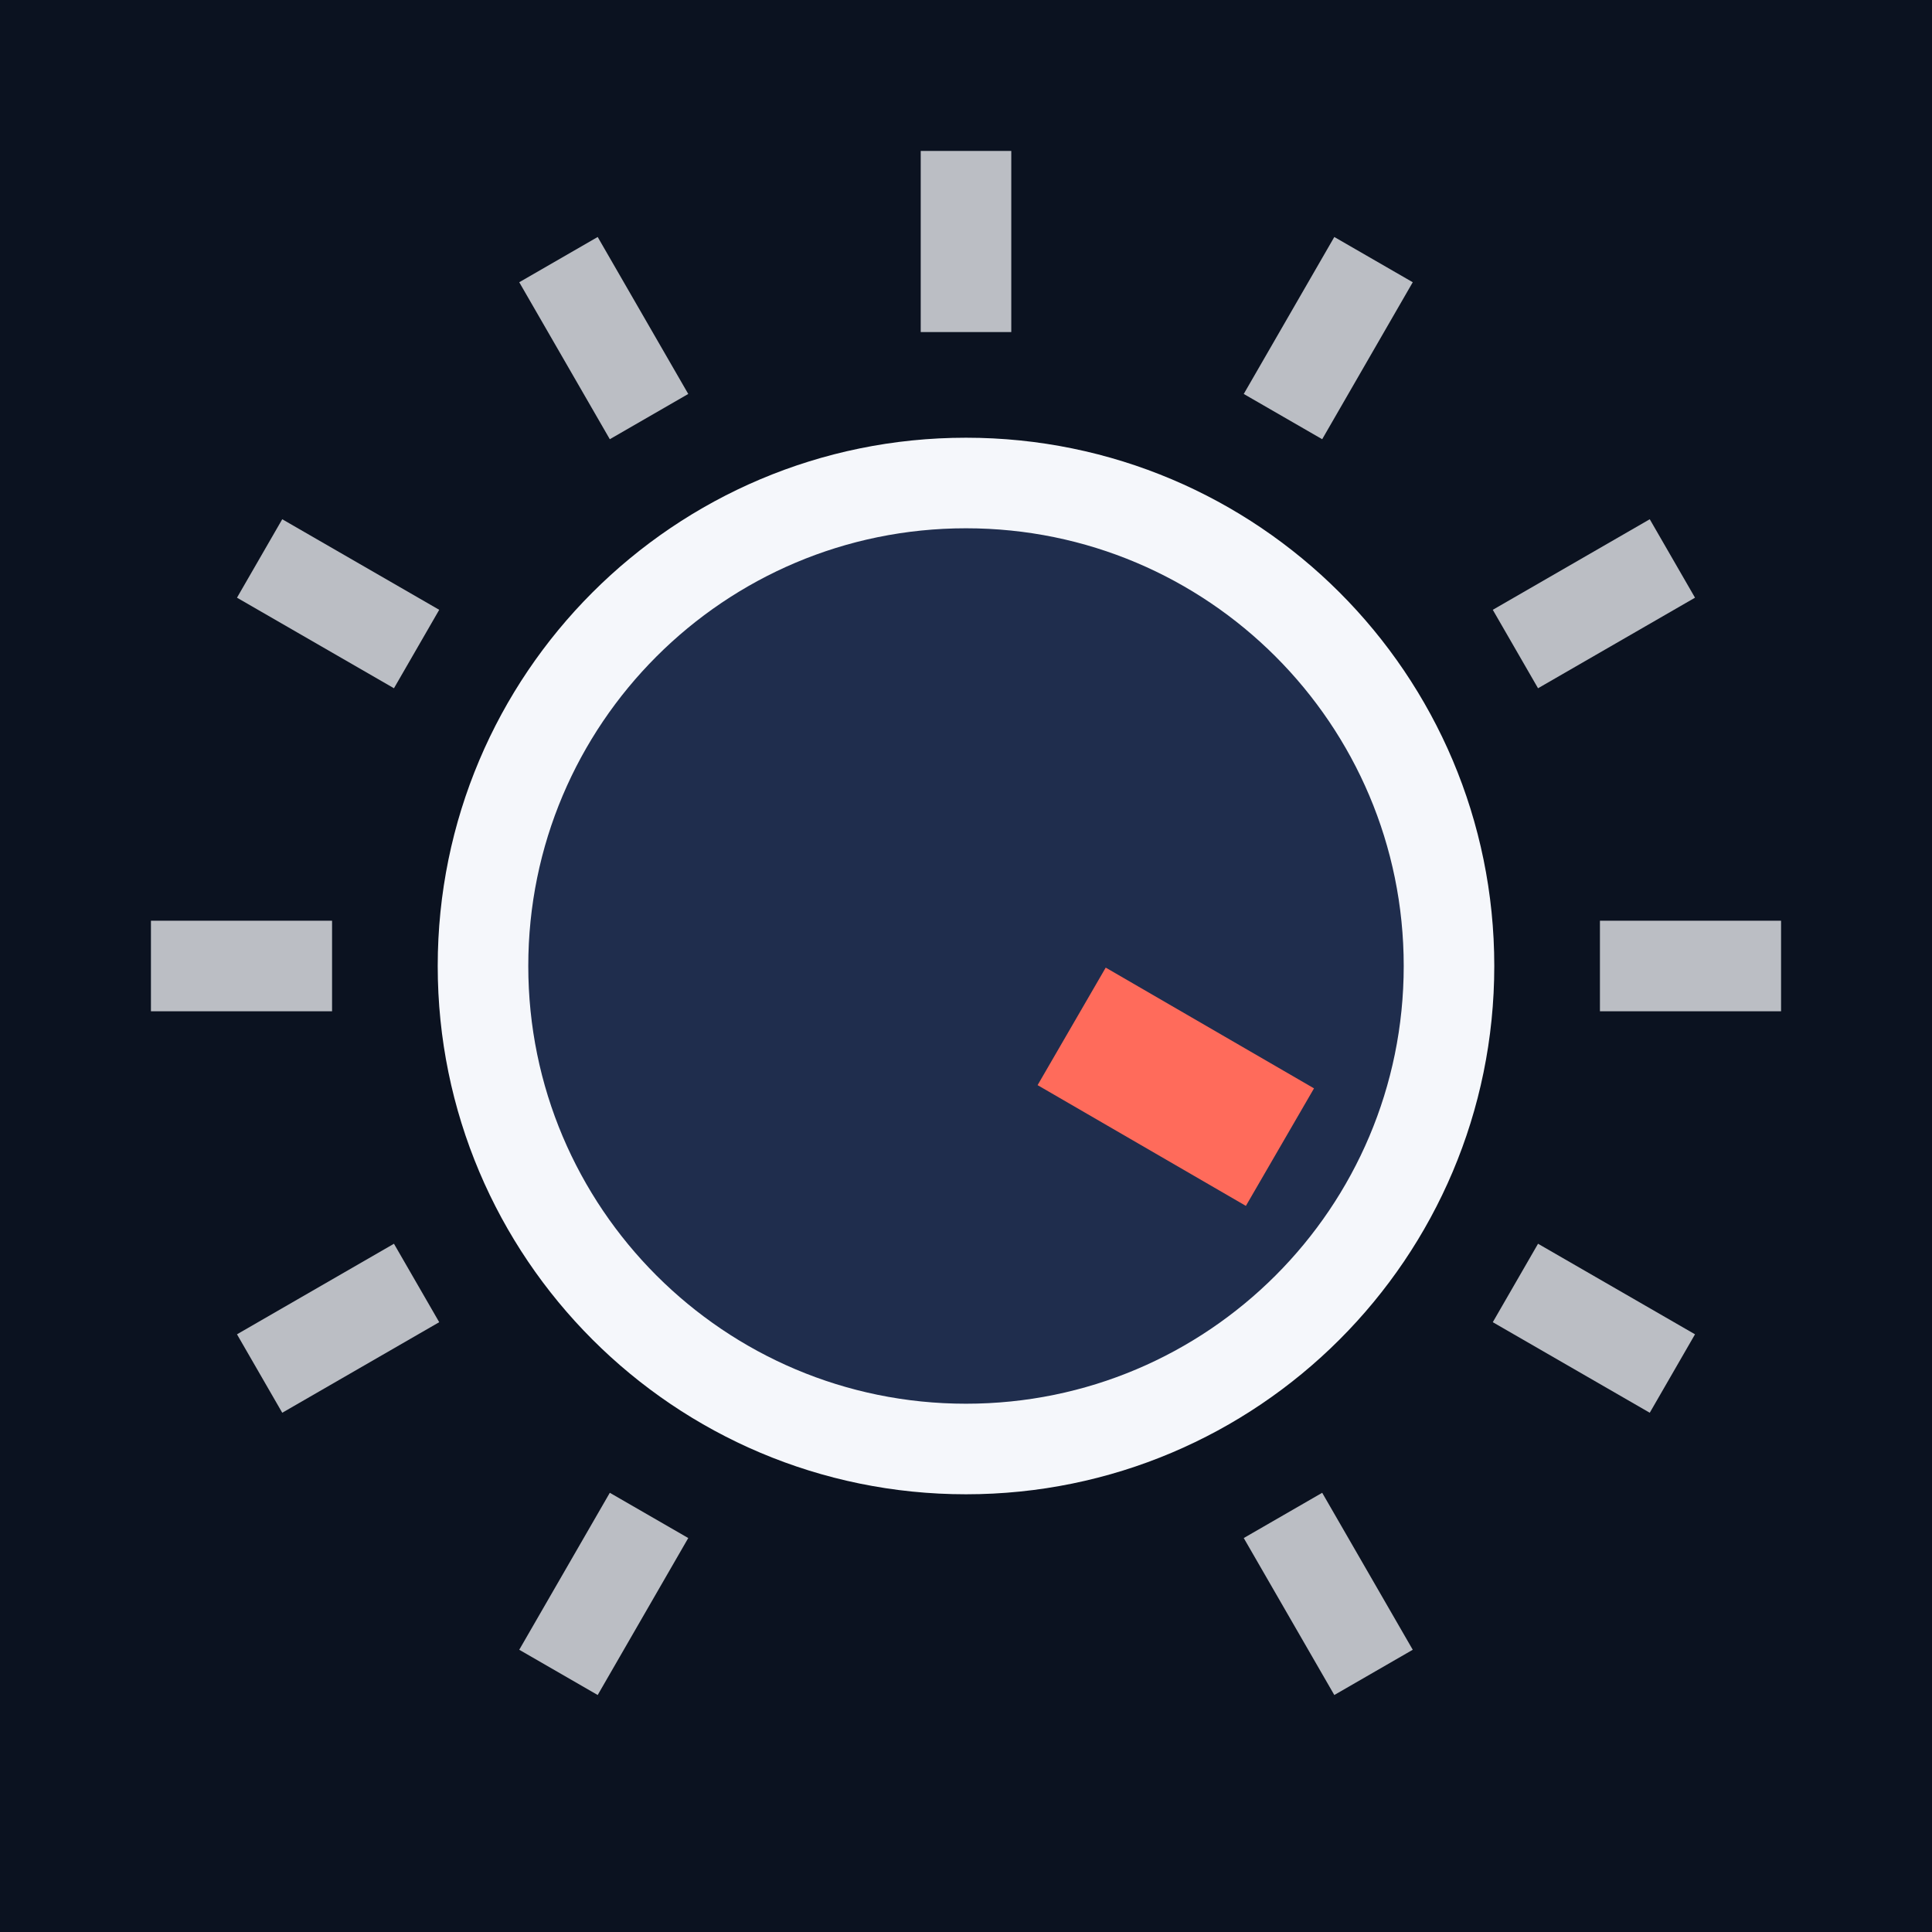
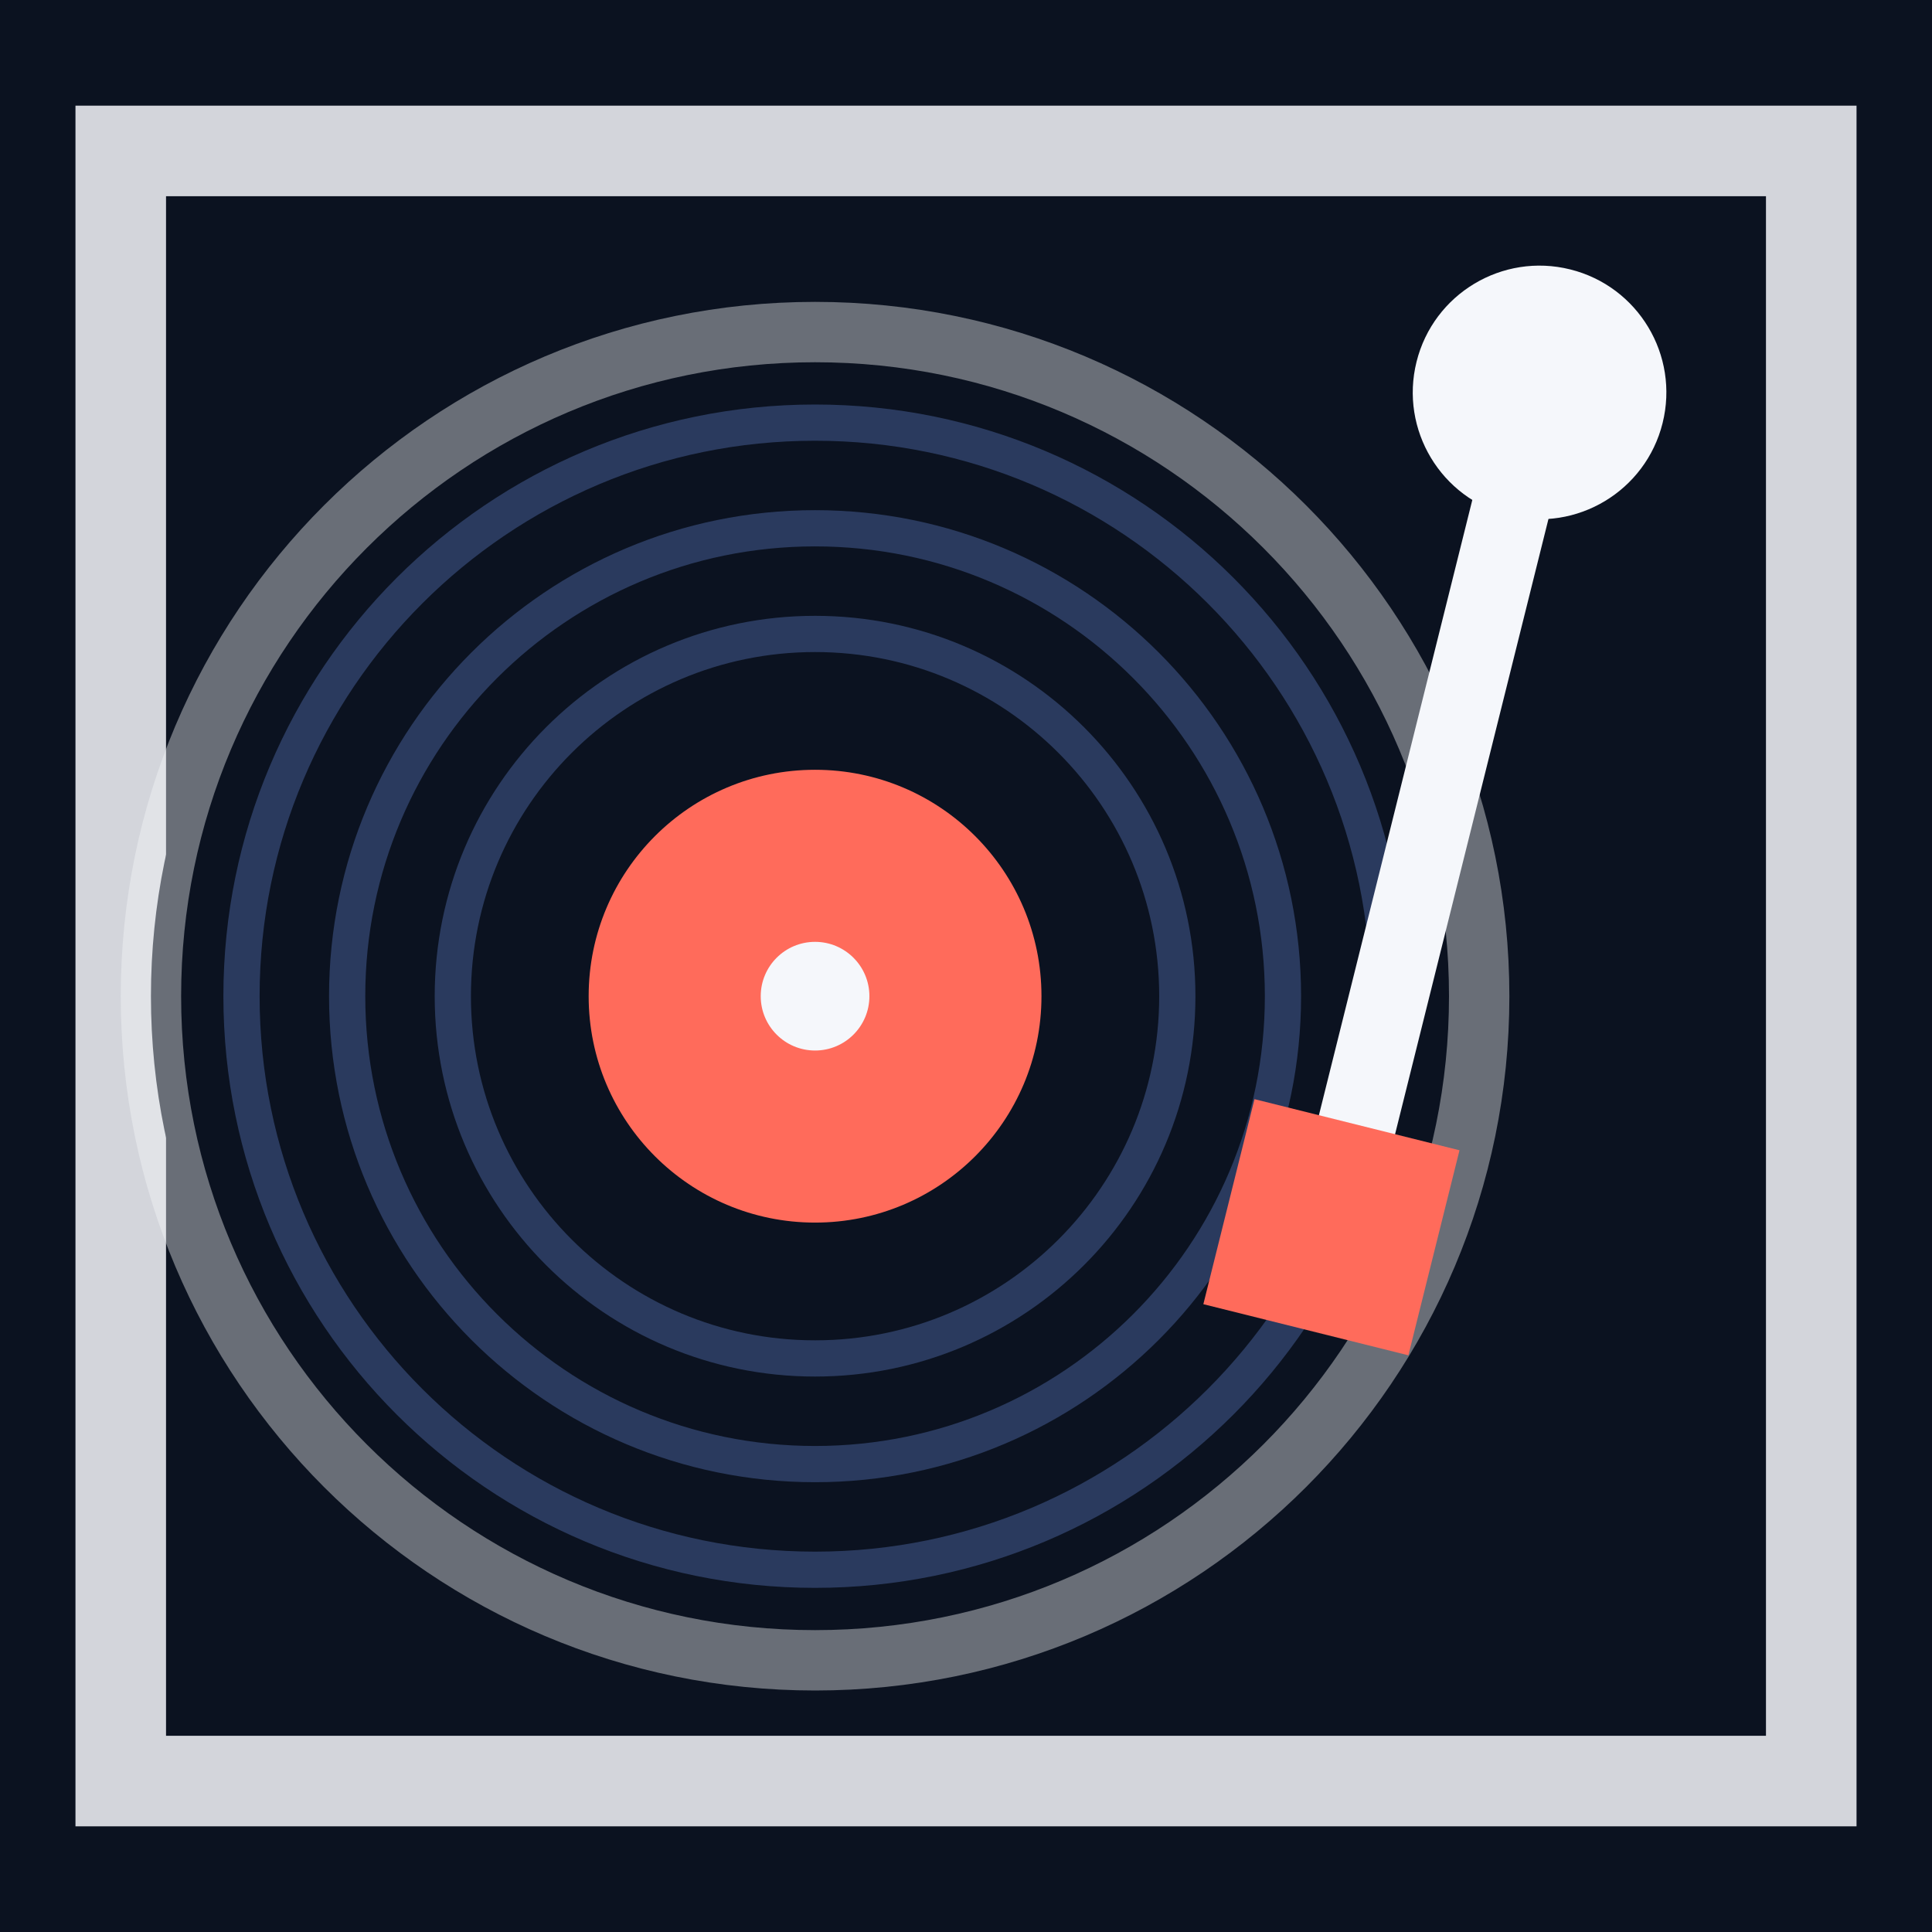
<svg xmlns="http://www.w3.org/2000/svg" viewBox="0 0 64 64">
  <rect width="64" height="64" fill="#0b1220" />
-   <g stroke="#f5f7fb" stroke-opacity=".75" stroke-width="3" stroke-linecap="butt">
-     <path d="M18.5 55.4L21.5 50.2" />
-     <path d="M8.6 45.5L13.8 42.5" />
-     <path d="M5.0 32.0L11.0 32.0" />
-     <path d="M8.6 18.5L13.8 21.5" />
-     <path d="M18.5 8.6L21.5 13.8" />
-     <path d="M32.0 5.0L32.0 11.0" />
-     <path d="M45.5 8.6L42.5 13.8" />
-     <path d="M55.4 18.5L50.2 21.5" />
-     <path d="M59.0 32.0L53.0 32.0" />
-     <path d="M55.4 45.5L50.2 42.5" />
-     <path d="M45.5 55.4L42.5 50.2" />
+   <rect x="4" y="5" width="56" height="54" fill="none" stroke="#f5f7fb" stroke-opacity=".85" stroke-width="3" />
+   <circle cx="27" cy="33" r="22" fill="#0b1220" stroke="#f5f7fb" stroke-opacity=".4" stroke-width="2" />
+   <circle cx="27" cy="33" r="19" fill="none" stroke="#2a3a5e" stroke-width="1.2" />
+   <circle cx="27" cy="33" r="15.5" fill="none" stroke="#2a3a5e" stroke-width="1.2" />
+   <circle cx="27" cy="33" r="12" fill="none" stroke="#2a3a5e" stroke-width="1.2" />
+   <circle cx="27" cy="33" r="7.5" fill="#ff6b5b" />
+   <circle cx="27" cy="33" r="1.8" fill="#f5f7fb" />
+   <g transform="rotate(14 51 13)">
+     <path d="M51 13V40" stroke="#f5f7fb" stroke-width="2.6" />
+     <circle cx="51" cy="13" r="4.2" fill="#f5f7fb" />
+     <rect x="47.5" y="38" width="7" height="7" fill="#ff6b5b" />
  </g>
-   <circle cx="32" cy="32" r="16" fill="#1f2d4d" stroke="#f5f7fb" stroke-width="3" />
-   <path d="M35.5 34.0L42.4 38.0" stroke="#ff6b5b" stroke-width="4.5" />
</svg>
